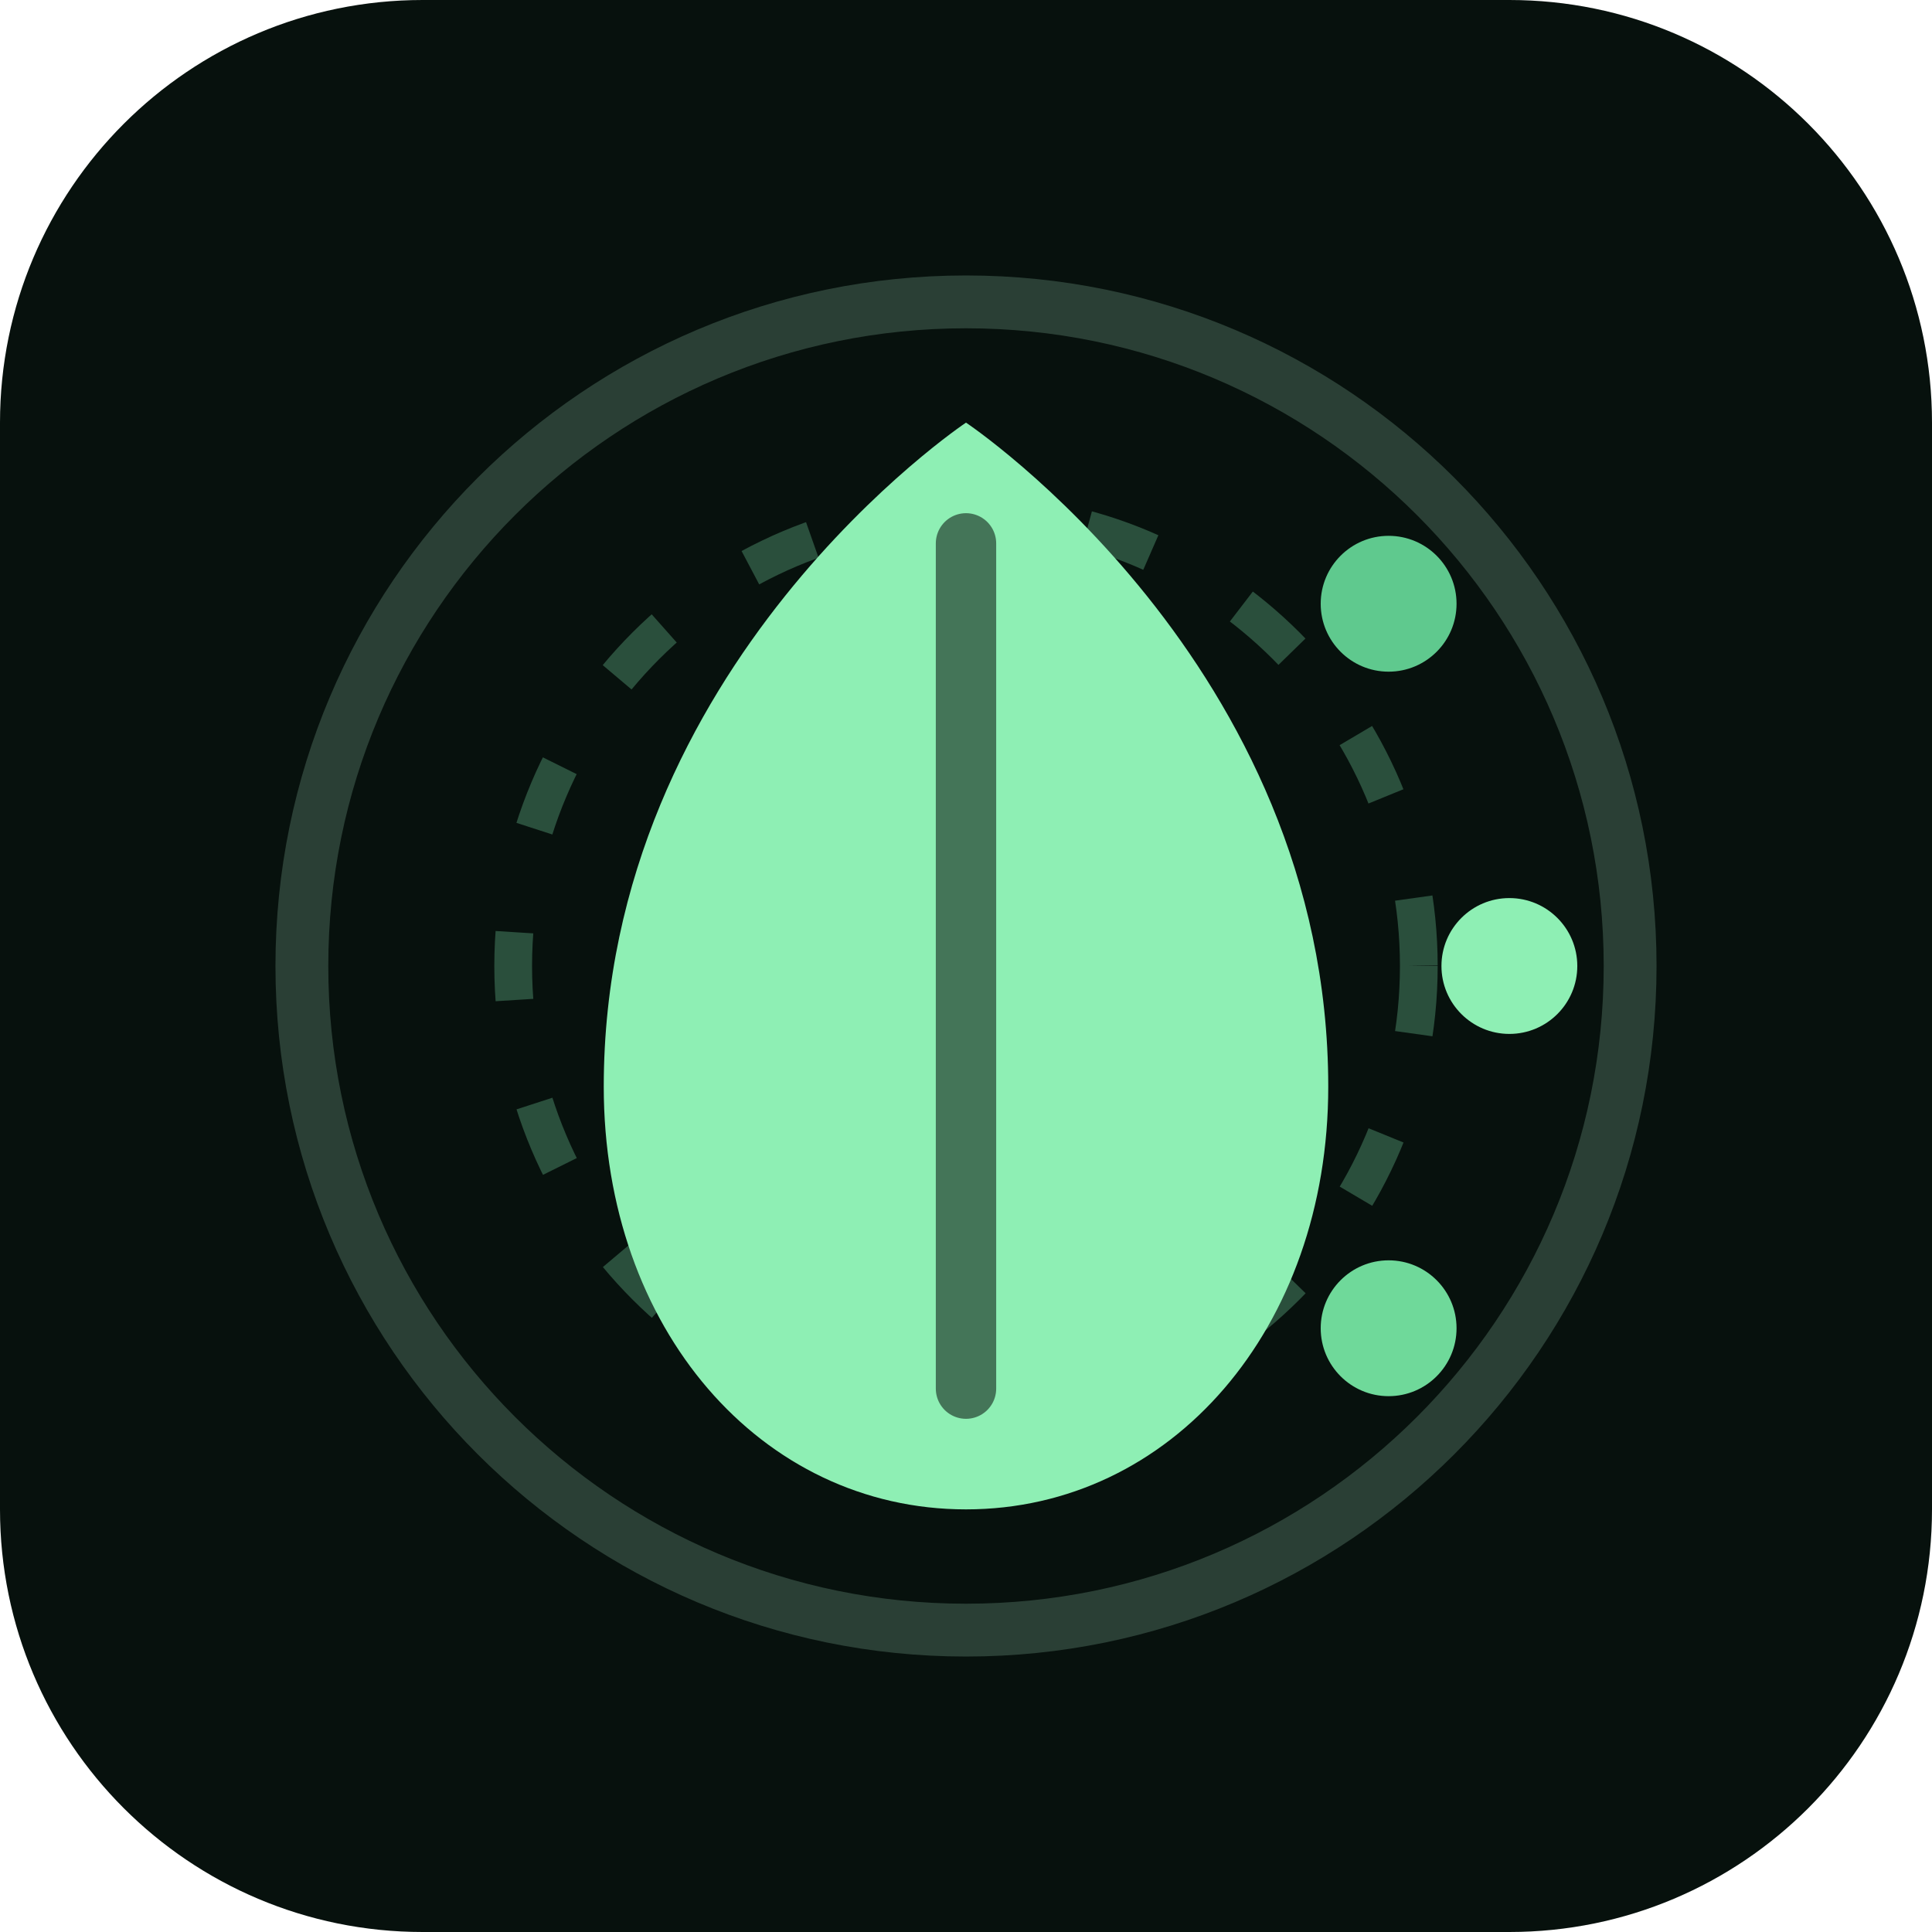
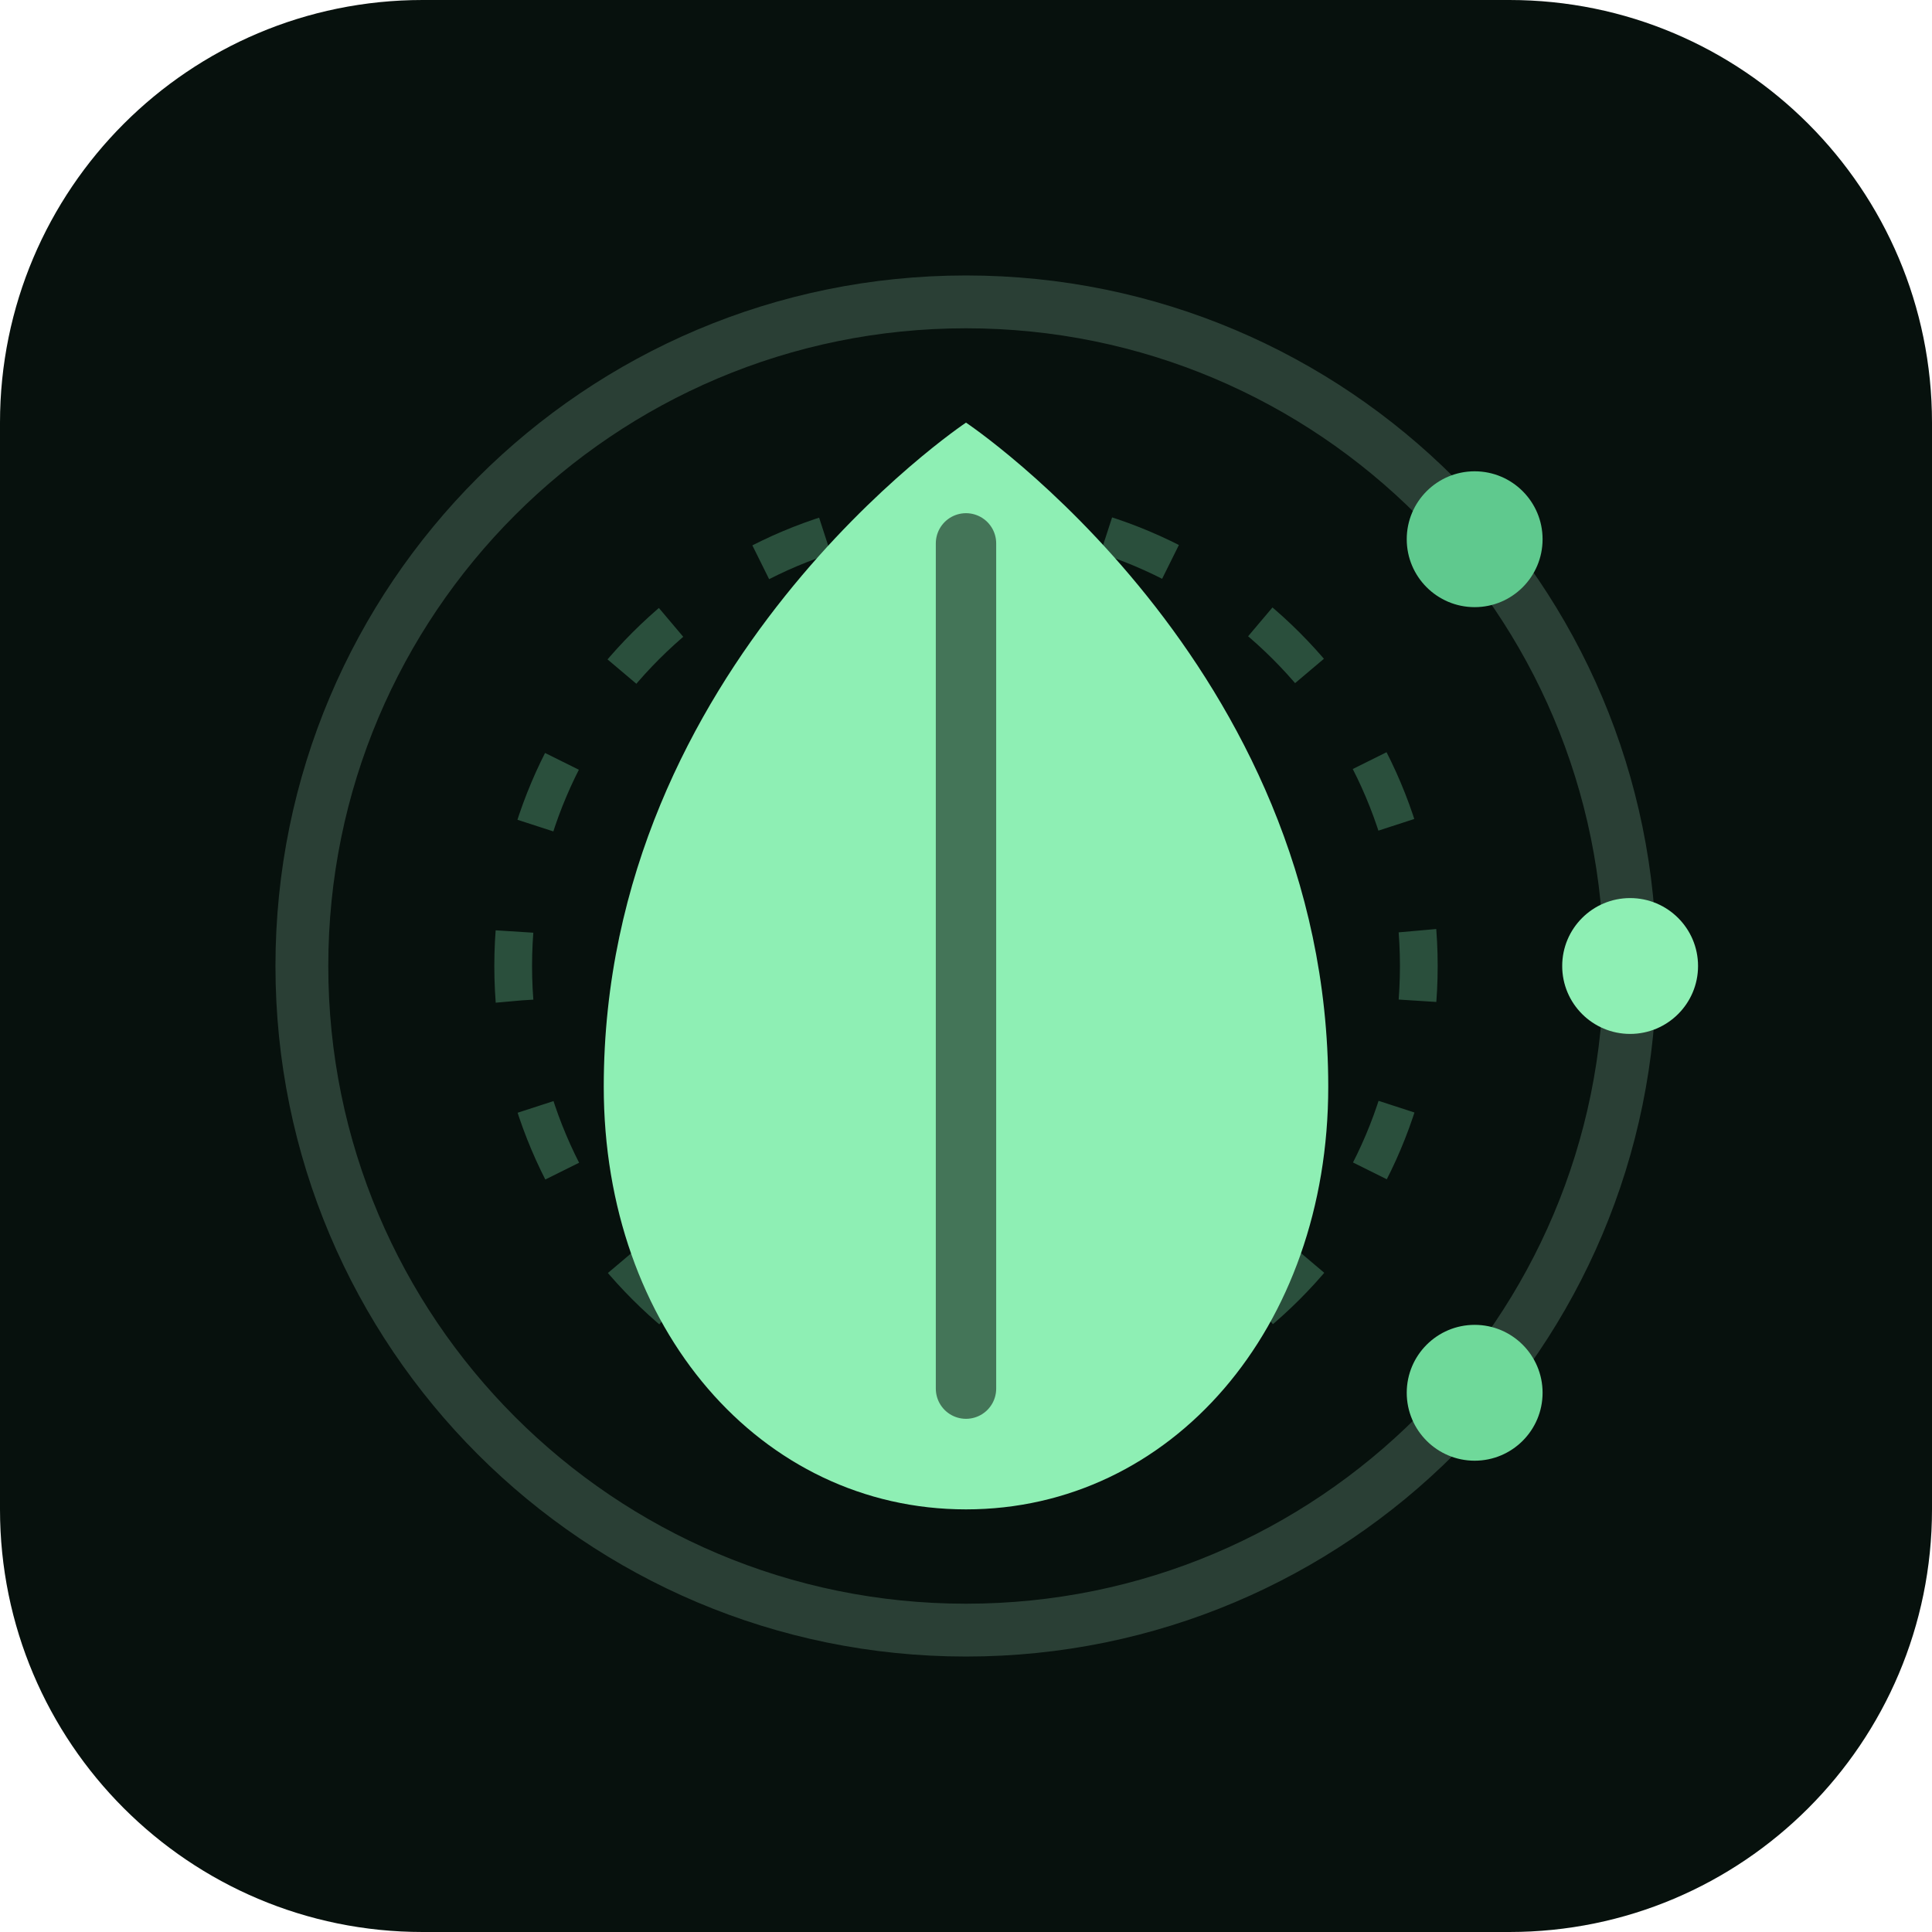
<svg xmlns="http://www.w3.org/2000/svg" viewBox="0 0 512 512" fill="none" role="img" aria-label="Mindkeep">
  <rect width="512" height="512" rx="112" fill="#07110d" />
  <circle cx="256" cy="256" r="176" stroke="#2a3f35" stroke-width="14" />
-   <circle cx="256" cy="256" r="120" stroke="#2a4f3c" stroke-width="10" stroke-dasharray="18 28" />
+   <circle cx="256" cy="256" r="120" stroke="#2a4f3c" stroke-width="10" stroke-dasharray="18.44 28.68" stroke-dashoffset="9.22" />
  <path d="M256 112c0 0-96 64-96 176 0 64 41.6 112 96 112s96-48 96-112C352 176 256 112 256 112Z" fill="#8eefb4" />
  <path d="M256 144v224" stroke="#07110d" stroke-width="16" stroke-linecap="round" opacity="0.55" />
-   <circle cx="368" cy="160" r="18" fill="#5fc98e" />
-   <circle cx="400" cy="256" r="18" fill="#8eefb4" />
-   <circle cx="368" cy="352" r="18" fill="#6fd99a" />
+   <circle cx="390.8" cy="142.9" r="18" fill="#5fc98e" />
+   <circle cx="432" cy="256" r="18" fill="#8eefb4" />
+   <circle cx="390.8" cy="369.1" r="18" fill="#6fd99a" />
</svg>
